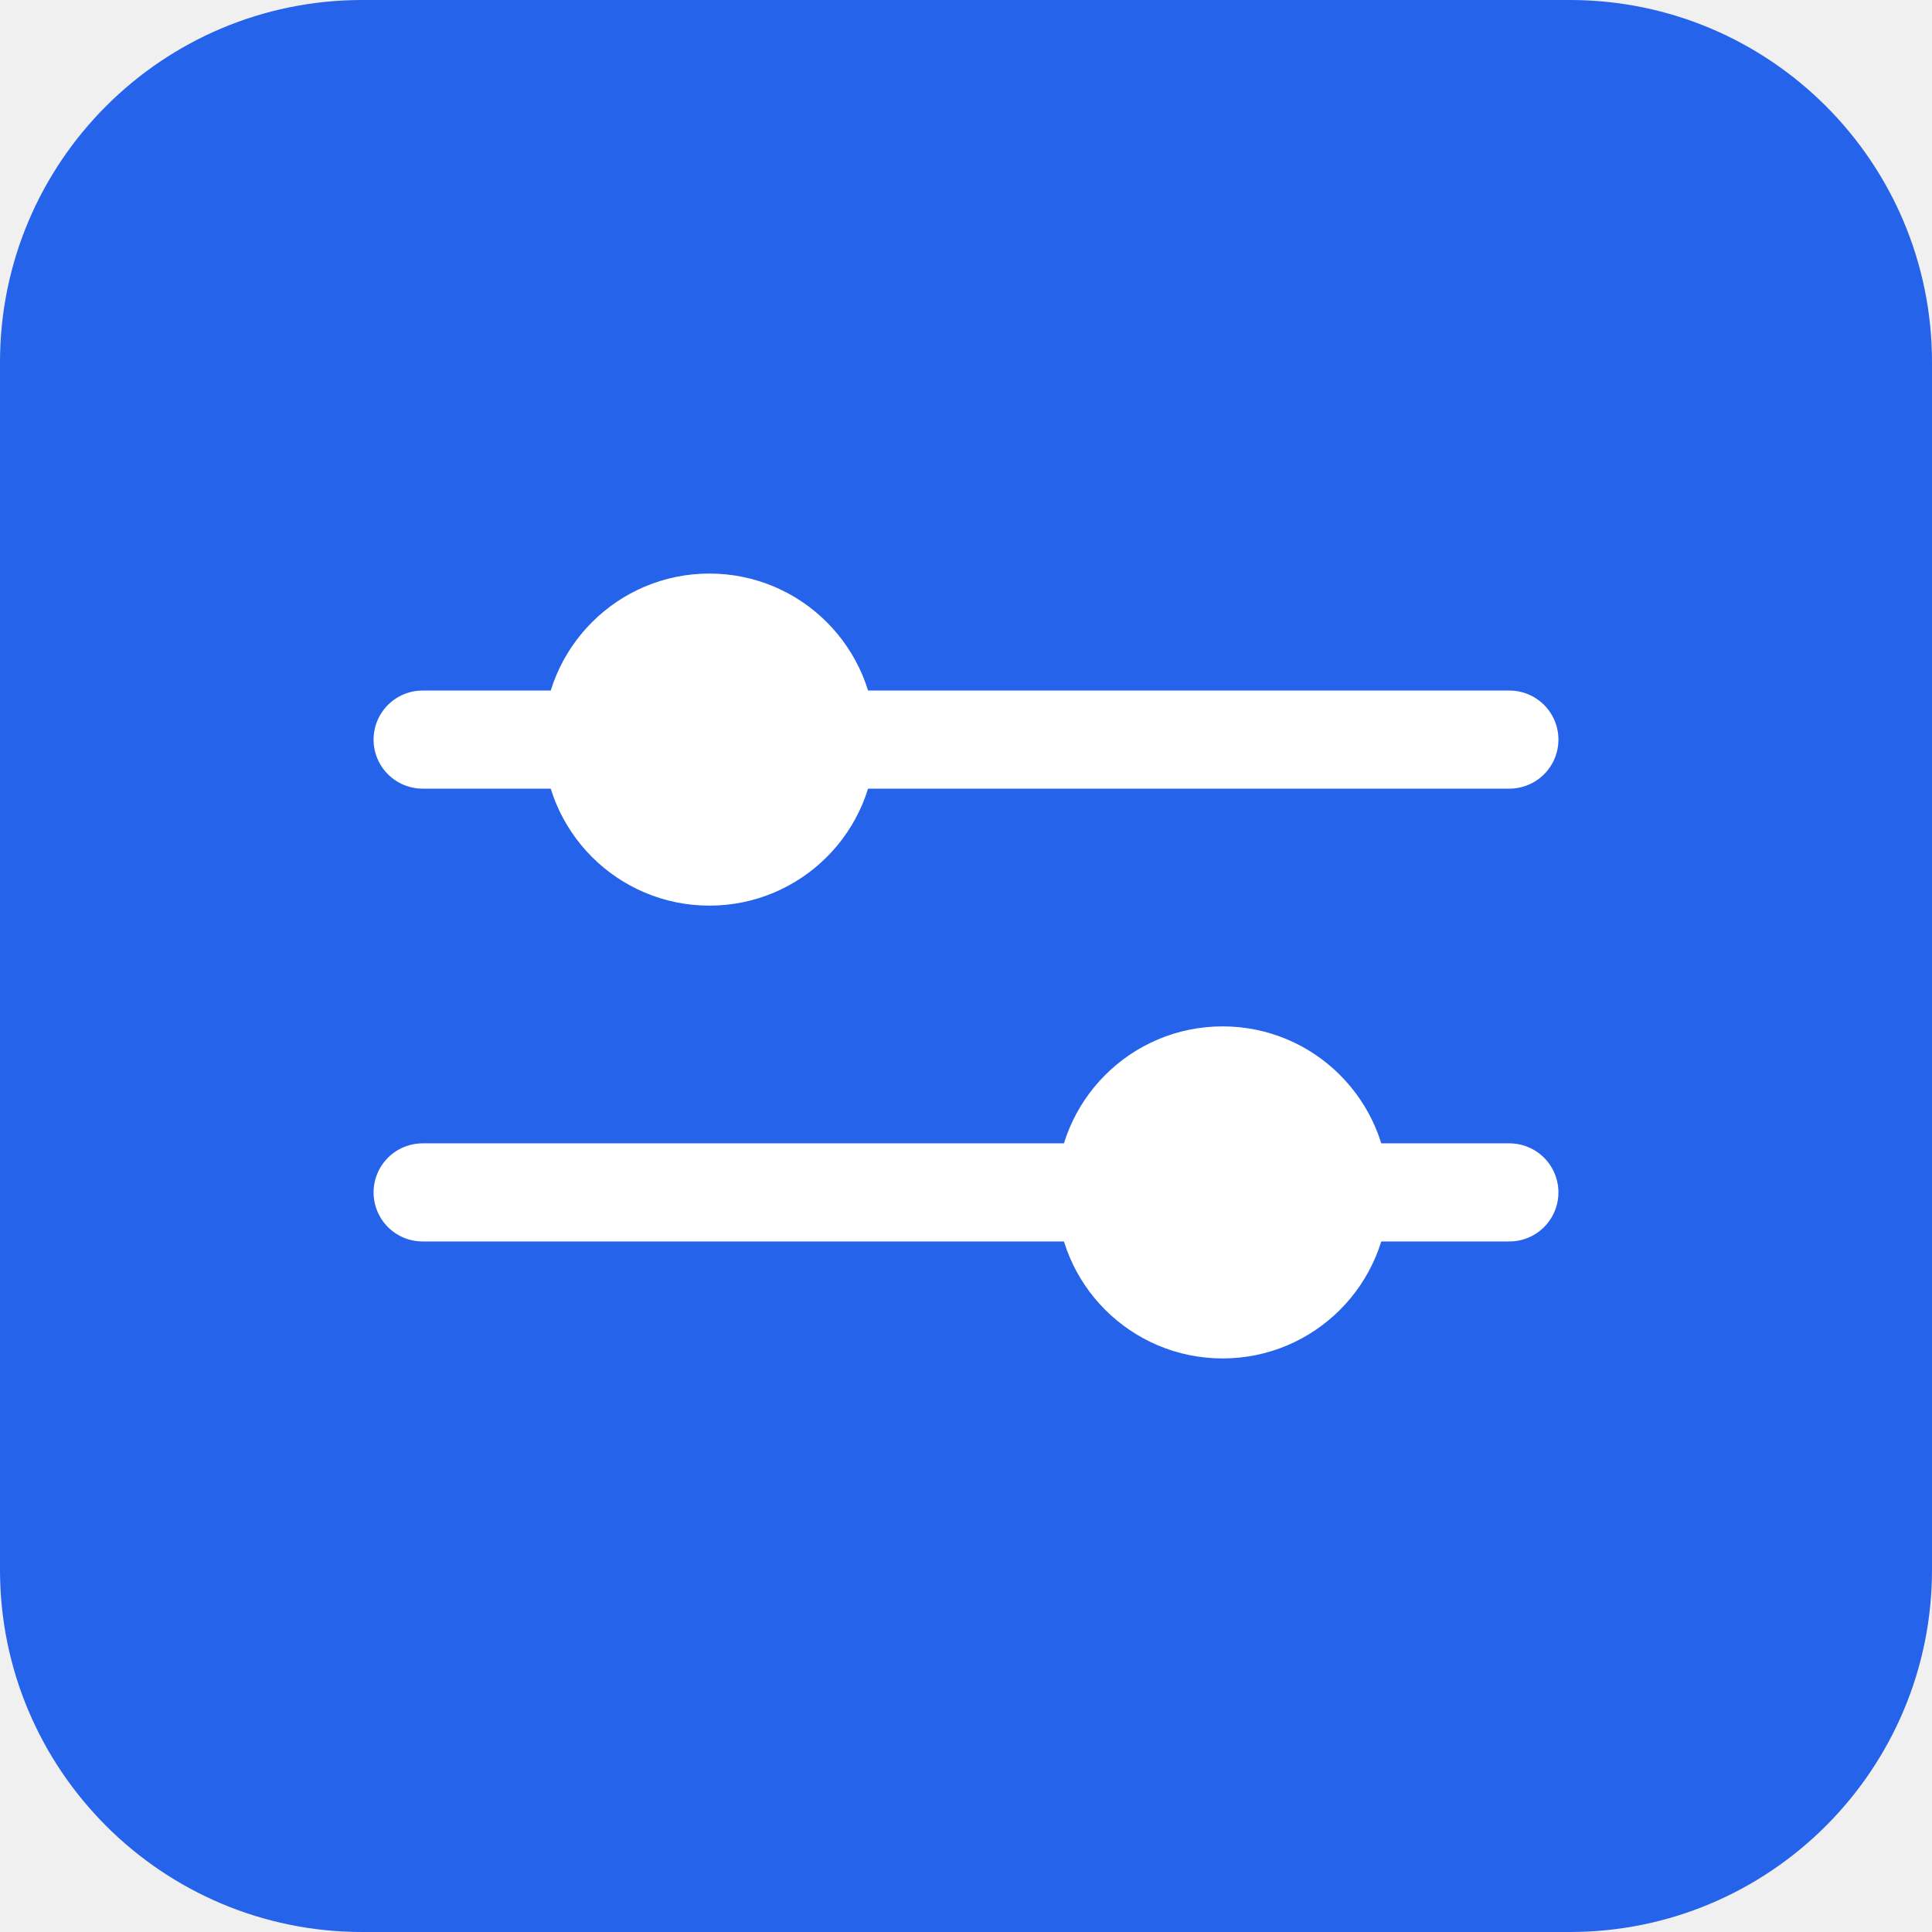
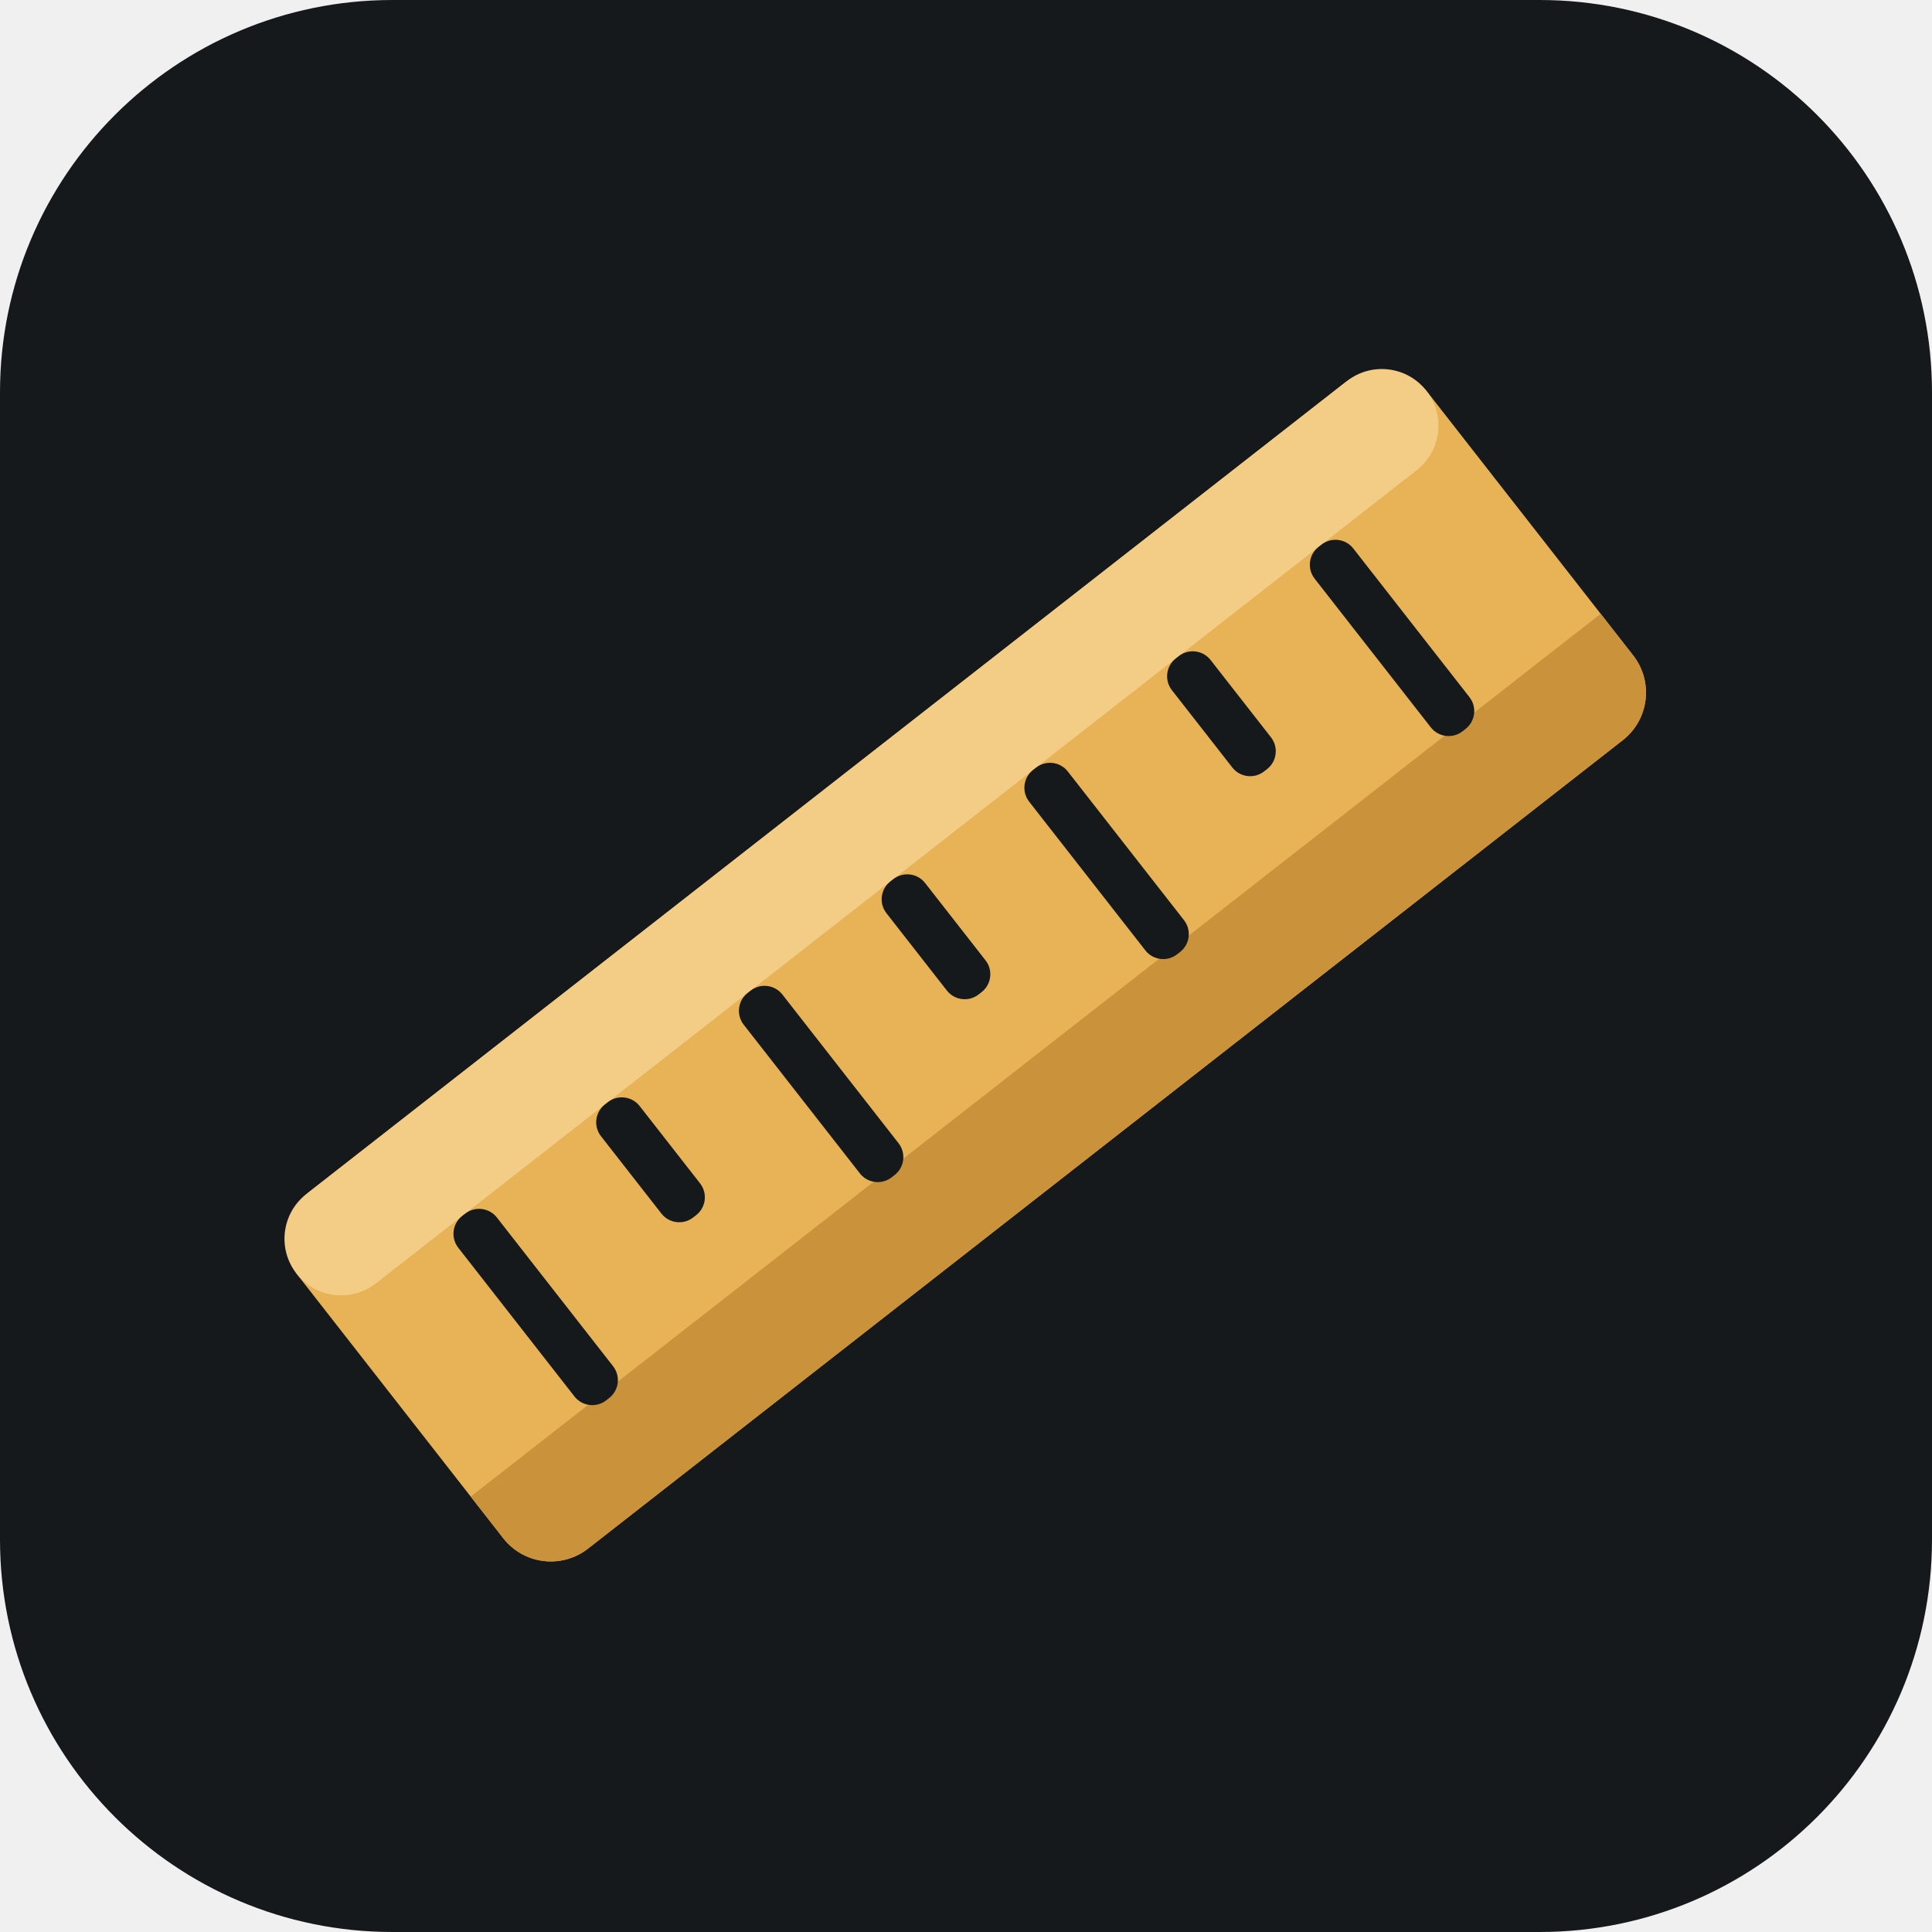
- <svg xmlns="http://www.w3.org/2000/svg" viewBox="0 0 512 512" role="img" aria-label="Calculateur NST">
-   <rect width="512" height="512" rx="96" fill="#2563eb" />
-   <g fill="none" stroke="#ffffff" stroke-width="26" stroke-linecap="round">
-     <line x1="112" y1="196" x2="400" y2="196" />
-     <line x1="112" y1="316" x2="400" y2="316" />
-   </g>
-   <g fill="#ffffff">
-     <circle cx="188" cy="196" r="44" />
-     <circle cx="324" cy="316" r="44" />
+ <svg xmlns="http://www.w3.org/2000/svg" viewBox="0 0 512 512" role="img" aria-label="Règle de mesure">
+   <rect width="512" height="512" rx="104" fill="#16191c" />
+   <g transform="rotate(-38 256 256)">
+     <rect x="66" y="196" width="380" height="120" rx="16" fill="#e8b357" />
+     <rect x="66" y="196" width="380" height="30" rx="15" fill="#f3cd86" />
+     <path d="M66 286h380v14a16 16 0 0 1-16 16H82a16 16 0 0 1-16-16z" fill="#c9923b" />
+     <g fill="#16191c">
+       <rect x="104" y="226" width="13" height="62" rx="6" />
+       <rect x="152" y="226" width="13" height="38" rx="6" />
+       <rect x="200" y="226" width="13" height="62" rx="6" />
+       <rect x="248" y="226" width="13" height="38" rx="6" />
+       <rect x="296" y="226" width="13" height="62" rx="6" />
+       <rect x="344" y="226" width="13" height="38" rx="6" />
+       <rect x="392" y="226" width="13" height="62" rx="6" />
+     </g>
  </g>
</svg>
